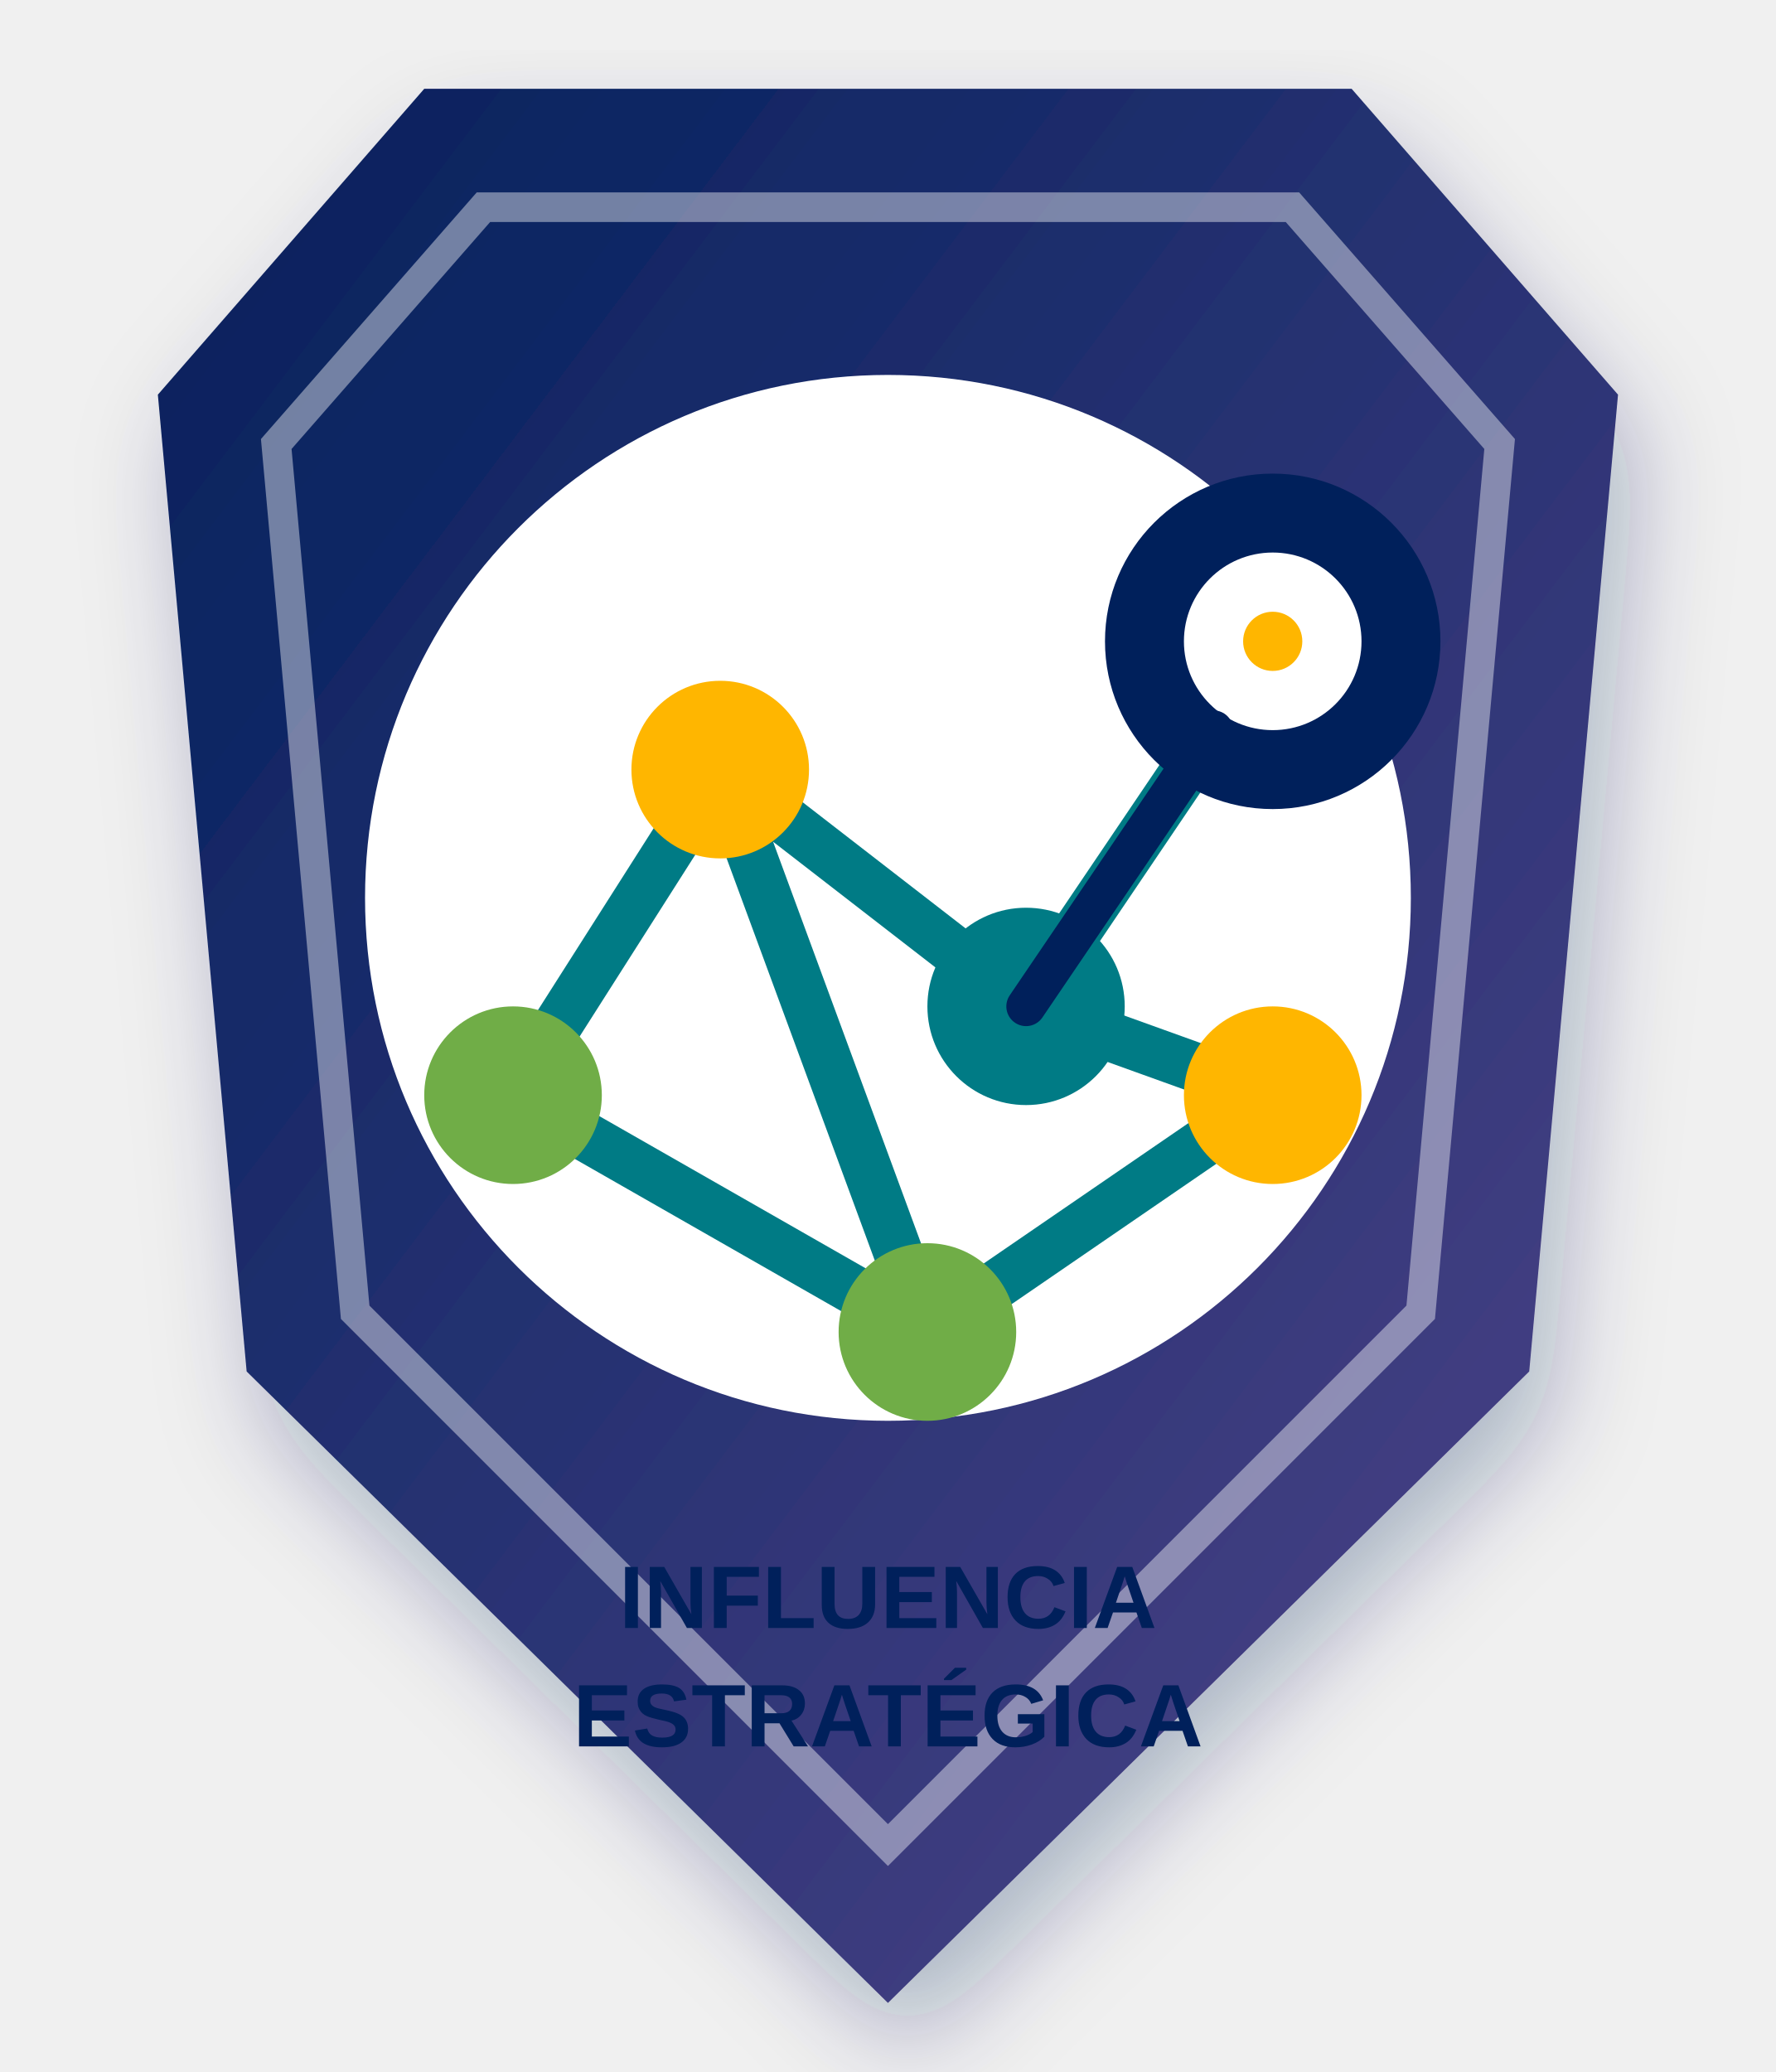
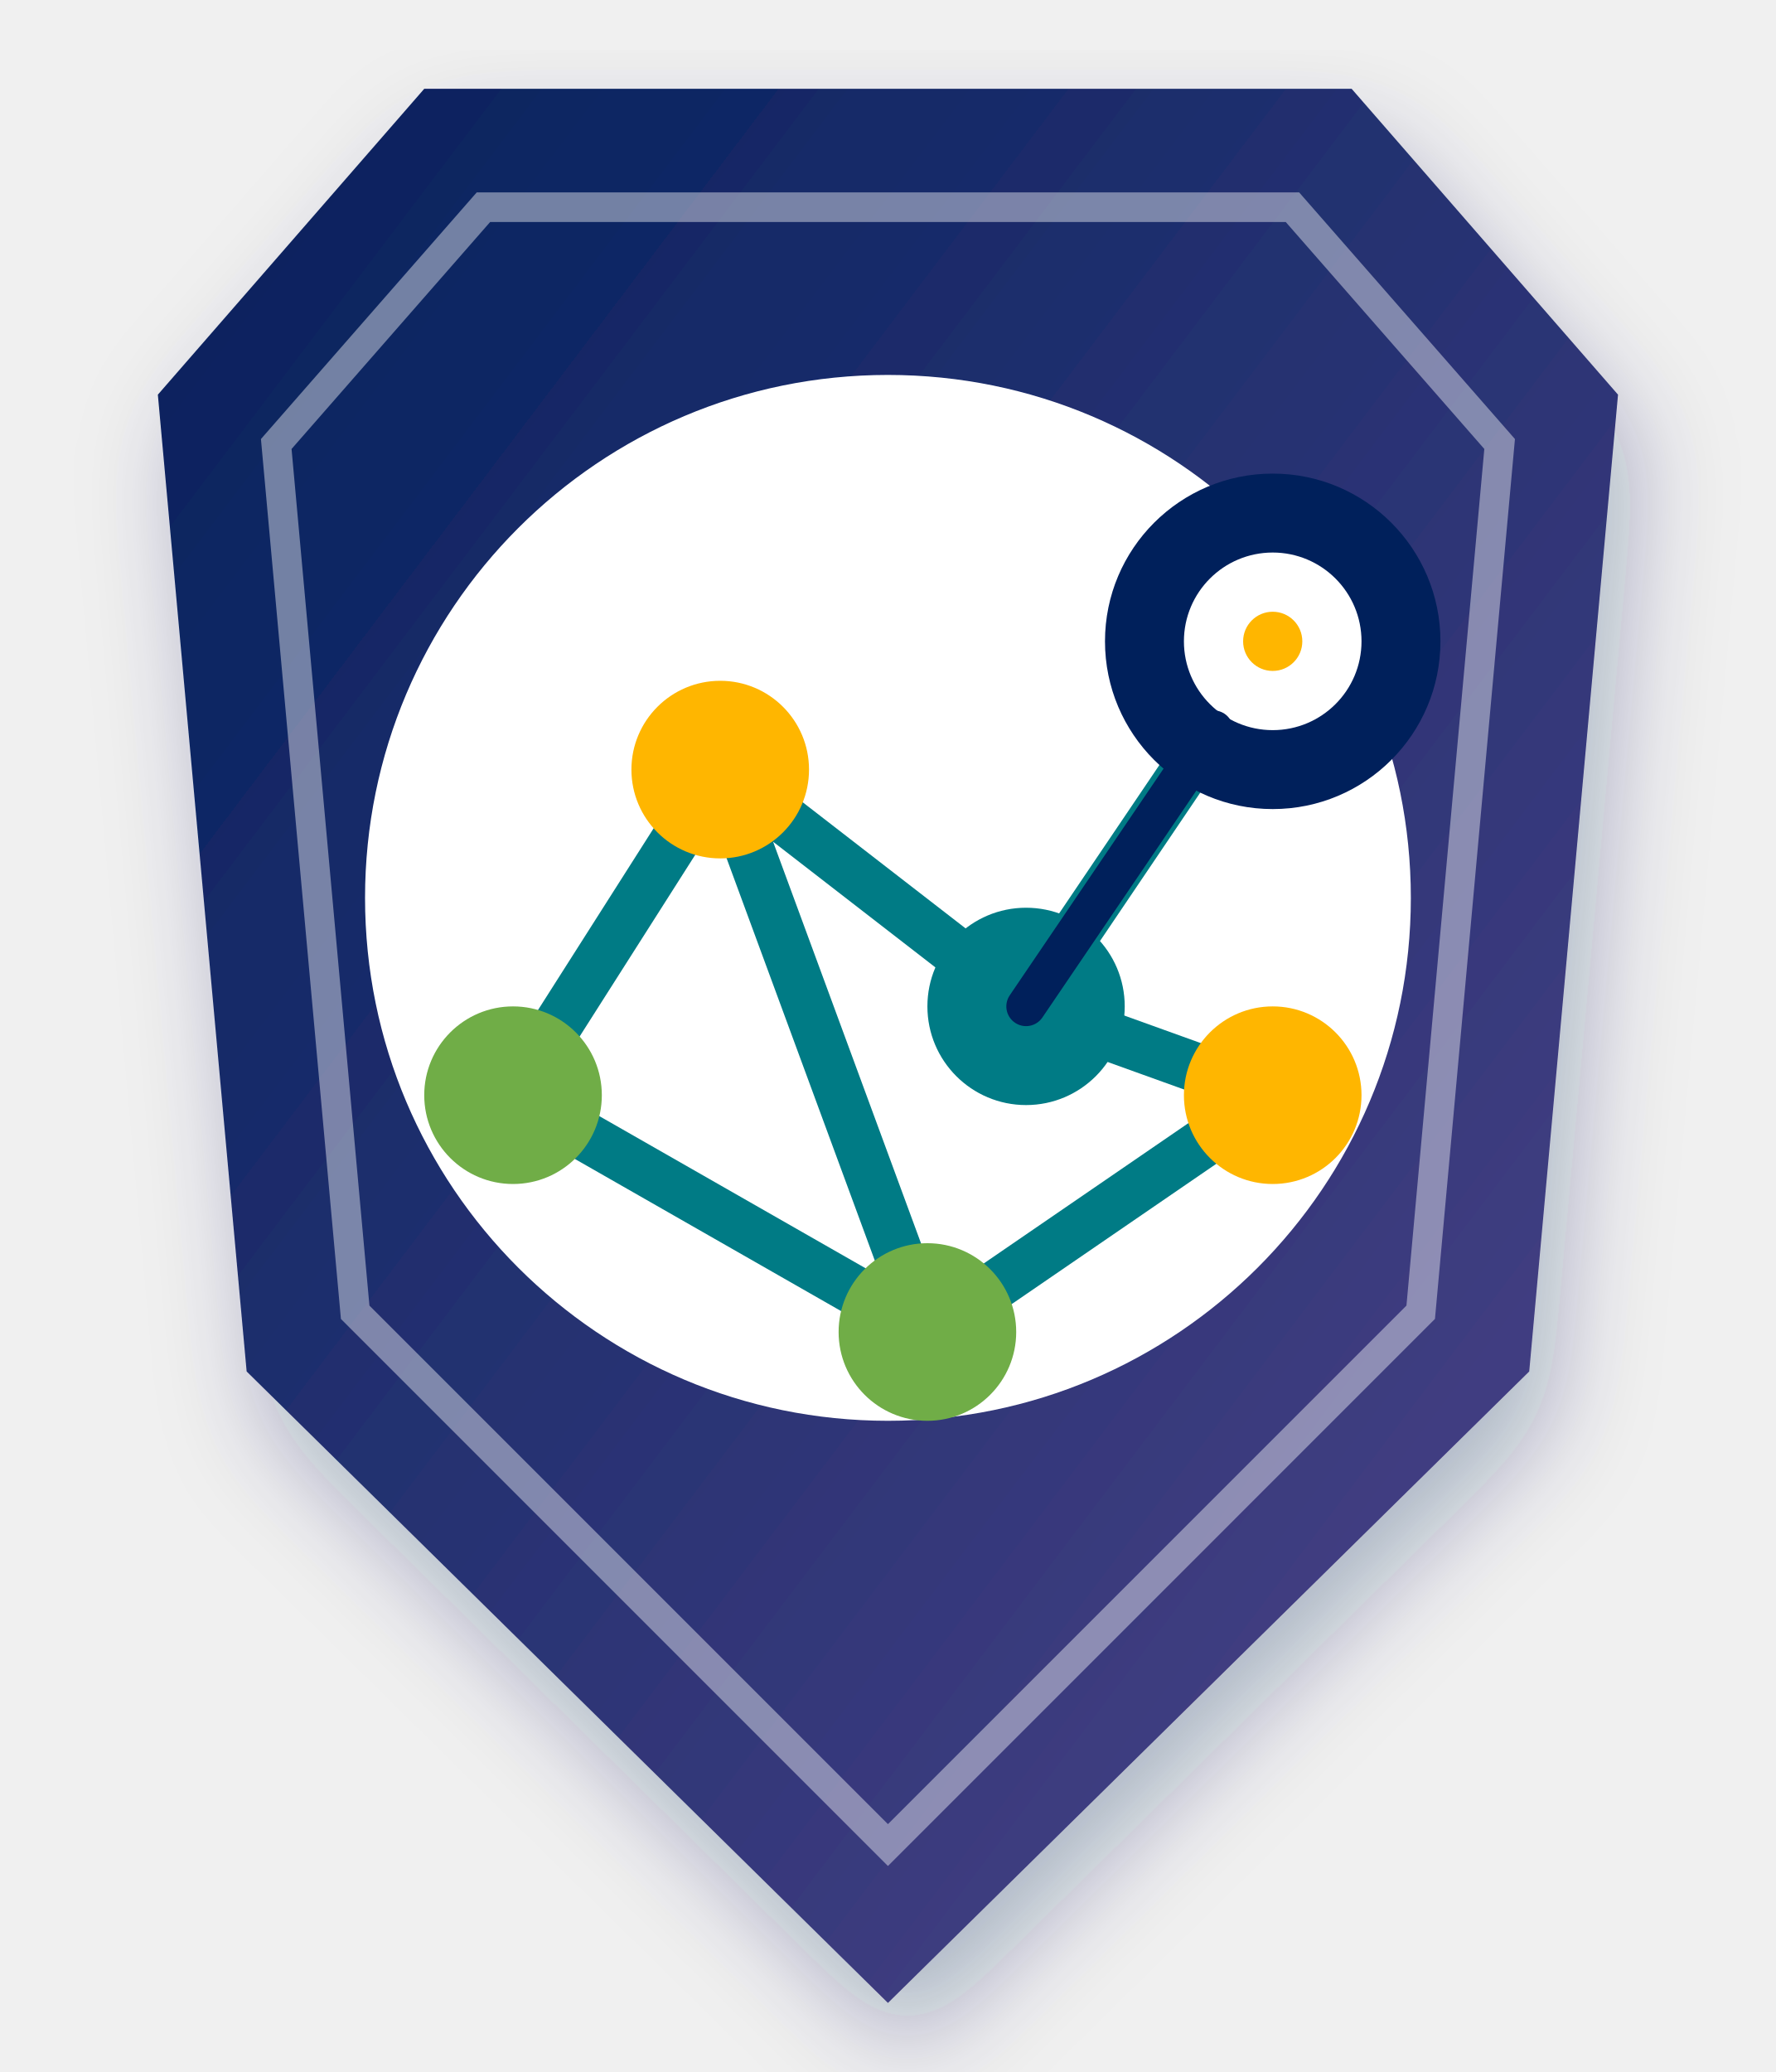
<svg xmlns="http://www.w3.org/2000/svg" viewBox="0 0 180 210" role="img" aria-labelledby="t d">
  <defs>
    <linearGradient id="g" x1="0" y2="1">
      <stop stop-color="#00205b" />
      <stop offset="1" stop-color="#51458b" />
    </linearGradient>
    <filter id="s">
      <feDropShadow dy="5" stdDeviation="5" flood-color="#00205b" flood-opacity=".28" />
    </filter>
  </defs>
  <path d="M43 9h94l27 31-9 99-65 64-65-64-9-99z" fill="url(#g)" filter="url(#s)" />
  <path d="M49 21h82l21 24-8 88-54 54-54-54-8-88z" fill="none" stroke="#fff" stroke-opacity=".42" stroke-width="3" />
  <circle cx="90" cy="91" r="53" fill="#fff" />
  <path d="M52 111L73 78l31 24 25-37M52 111l42 24 35-24M73 78l21 57M104 102l25 9" fill="none" stroke="#007b85" stroke-width="5" />
  <circle cx="52" cy="111" r="9" fill="#70ad47" />
  <circle cx="73" cy="78" r="9" fill="#ffb600" />
  <circle cx="104" cy="102" r="10" fill="#007b85" />
  <circle cx="94" cy="135" r="9" fill="#70ad47" />
  <circle cx="129" cy="111" r="9" fill="#ffb600" />
  <circle cx="129" cy="65" r="17" fill="#00205b" />
  <circle cx="129" cy="65" r="9" fill="#fff" />
  <circle cx="129" cy="65" r="3" fill="#ffb600" />
  <path d="M104 102l19-28" stroke="#00205b" stroke-width="4" stroke-linecap="round" />
-   <text x="90" y="165" text-anchor="middle" font-family="Arial,sans-serif" font-size="9" font-weight="900" fill="#00205b">INFLUENCIA</text>
-   <text x="90" y="177" text-anchor="middle" font-family="Arial,sans-serif" font-size="9" font-weight="900" fill="#00205b">ESTRATÉGICA</text>
</svg>
